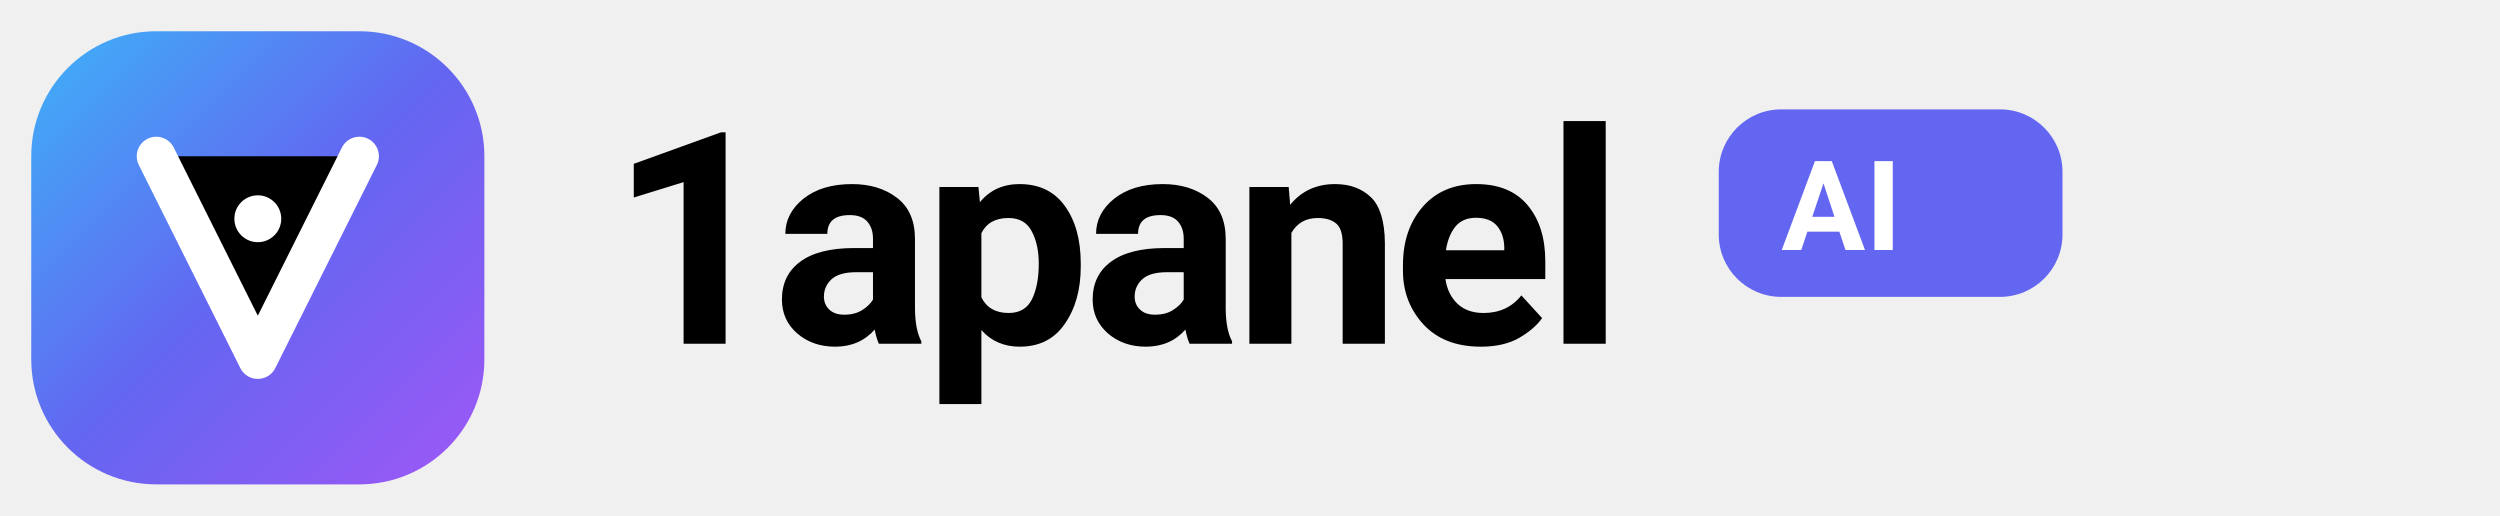
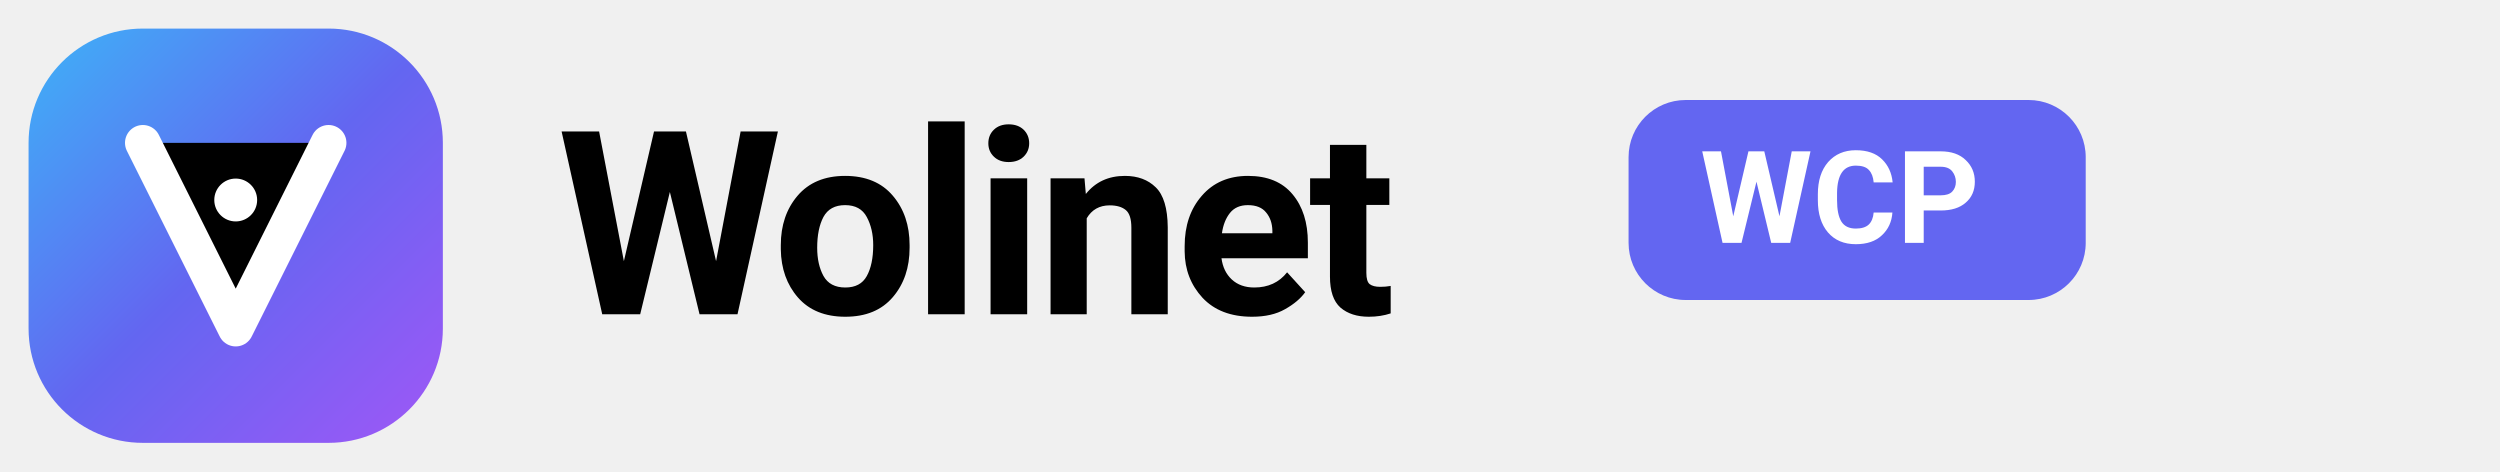
- <svg xmlns="http://www.w3.org/2000/svg" height="33" viewBox="0 0 160 33" width="160">
+ <svg xmlns="http://www.w3.org/2000/svg" height="33" viewBox="0 0 175 33" width="175">
  <defs>
    <linearGradient id="wolin-grad-full" x1="0" y1="0" x2="33" y2="33" gradientUnits="userSpaceOnUse">
      <stop offset="0%" stop-color="#38bdf8" />
      <stop offset="50%" stop-color="#6366f1" />
      <stop offset="100%" stop-color="#a855f7" />
    </linearGradient>
  </defs>
  <rect x="2" y="2" width="29" height="29" rx="8" fill="url(#wolin-grad-full)" />
  <path d="M10 10L16.5 23L23 10" stroke="#ffffff" stroke-width="2.5" stroke-linecap="round" stroke-linejoin="round" />
  <circle cx="16.5" cy="14" r="1.5" fill="#ffffff" />
-   <text x="39" y="22" font-family="-apple-system, BlinkMacSystemFont, 'Segoe UI', Roboto, Helvetica, Arial, sans-serif" font-size="19" font-weight="700" fill="currentColor" letter-spacing="-0.5">1apanel</text>
-   <rect x="110" y="7" width="22" height="12" rx="4" fill="#6366f1" />
-   <text x="114" y="16" font-family="-apple-system, BlinkMacSystemFont, 'Segoe UI', Roboto, sans-serif" font-size="8" font-weight="700" fill="#ffffff">AI</text>
+   <text x="39" y="22" font-family="-apple-system, BlinkMacSystemFont, 'Segoe UI', Roboto, Helvetica, Arial, sans-serif" font-size="18" font-weight="700" fill="currentColor" letter-spacing="-0.4">Wolinet</text>
+   <rect x="114" y="7" width="32" height="14" rx="4" fill="#6366f1" />
+   <text x="119" y="17" font-family="-apple-system, BlinkMacSystemFont, 'Segoe UI', Roboto, sans-serif" font-size="9" font-weight="700" fill="#ffffff">WCP</text>
</svg>
